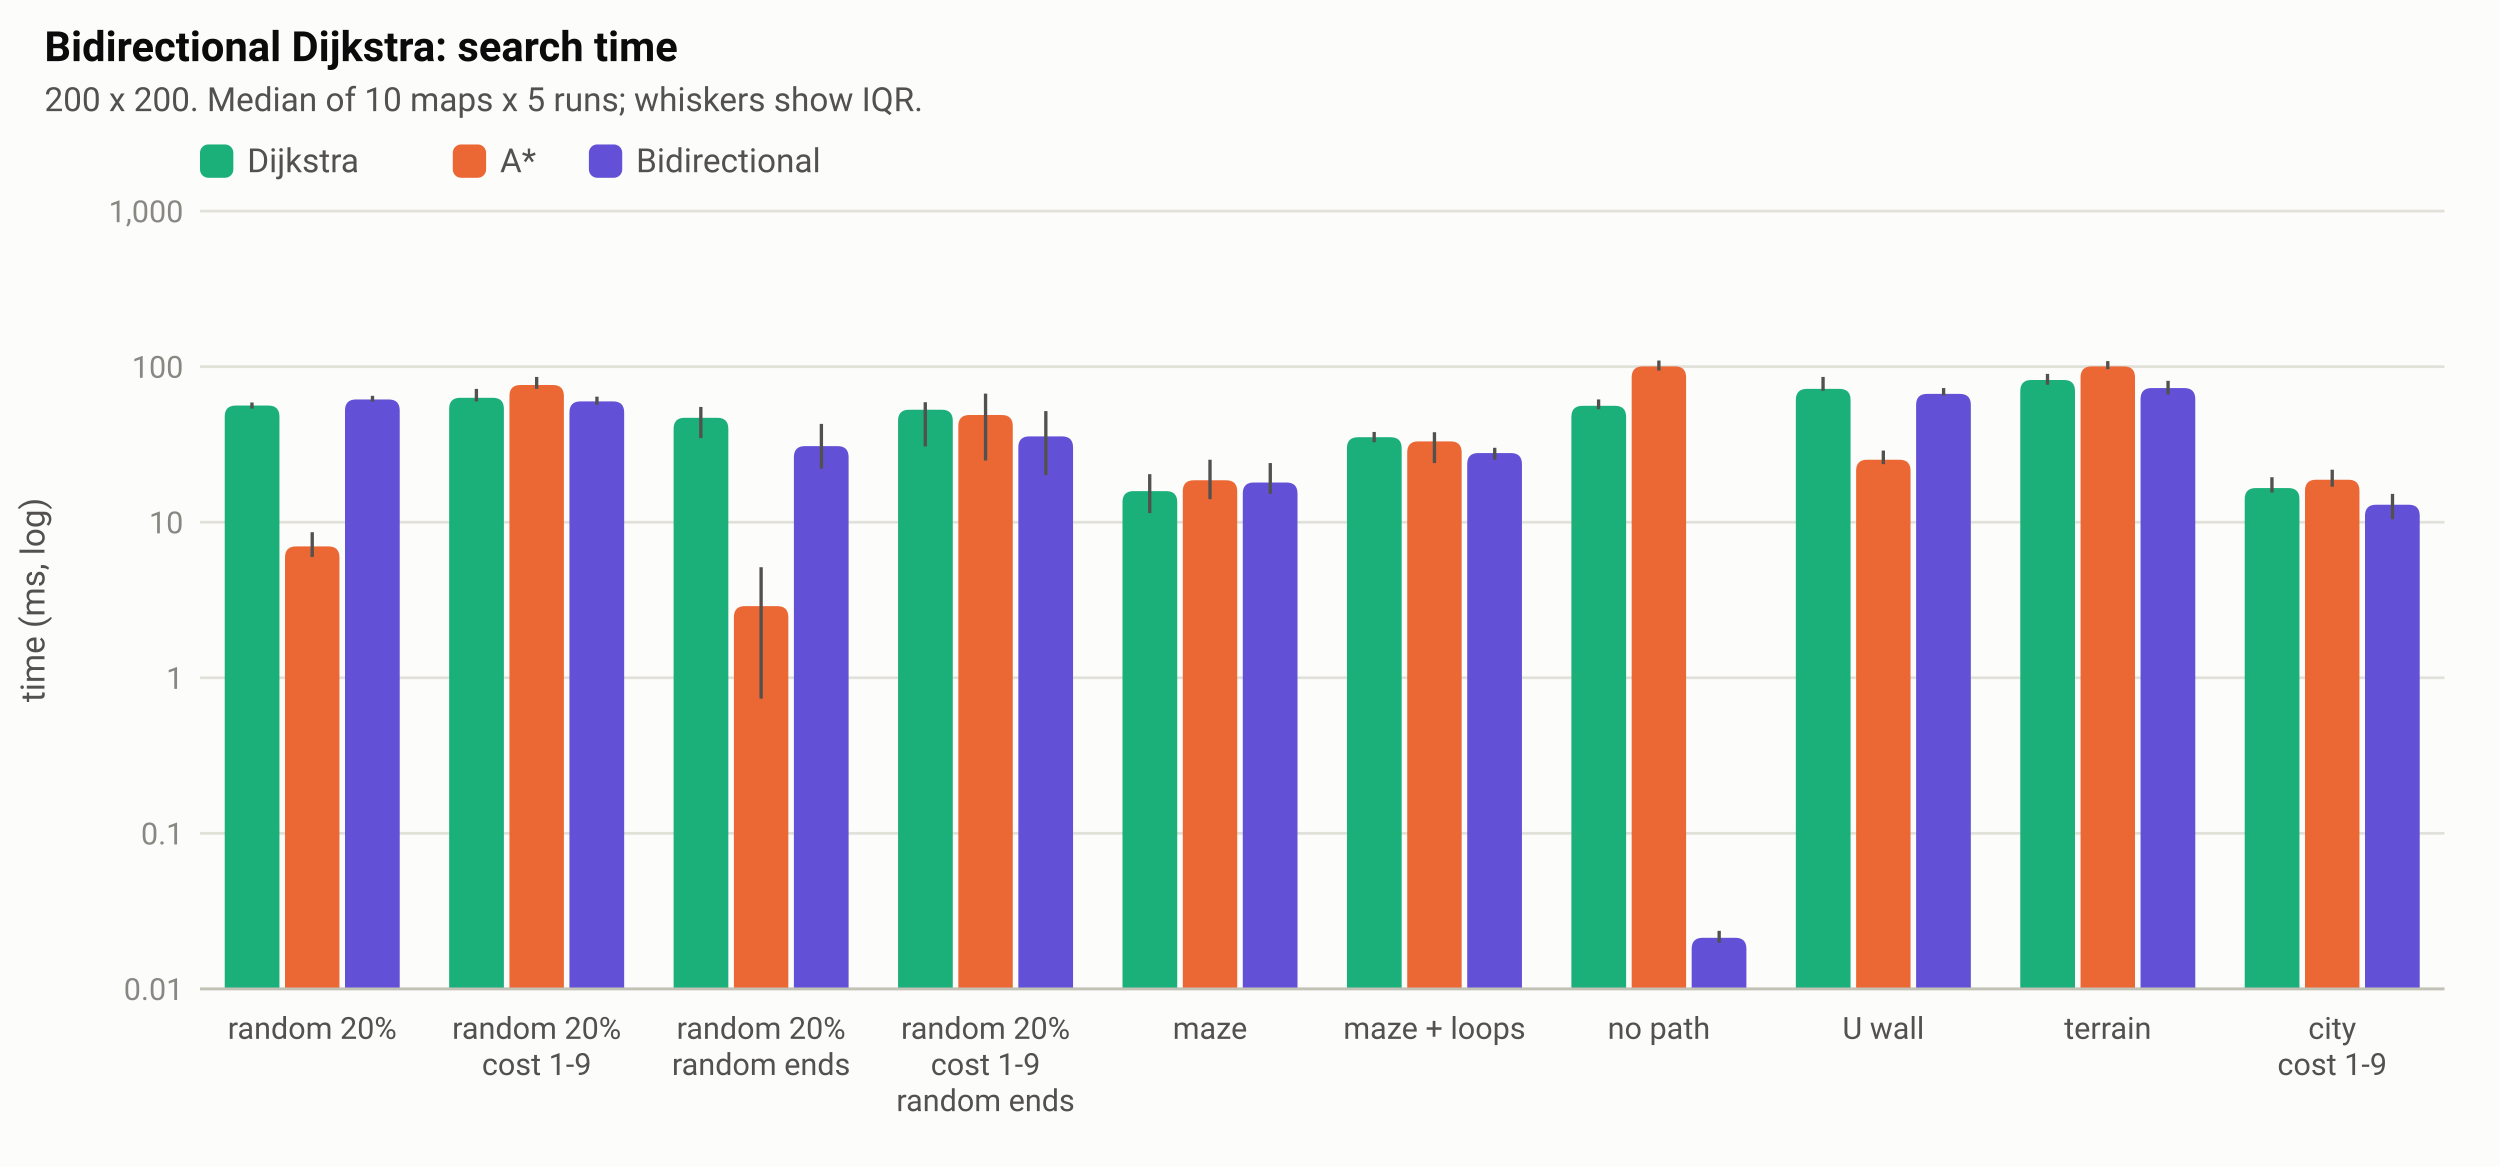
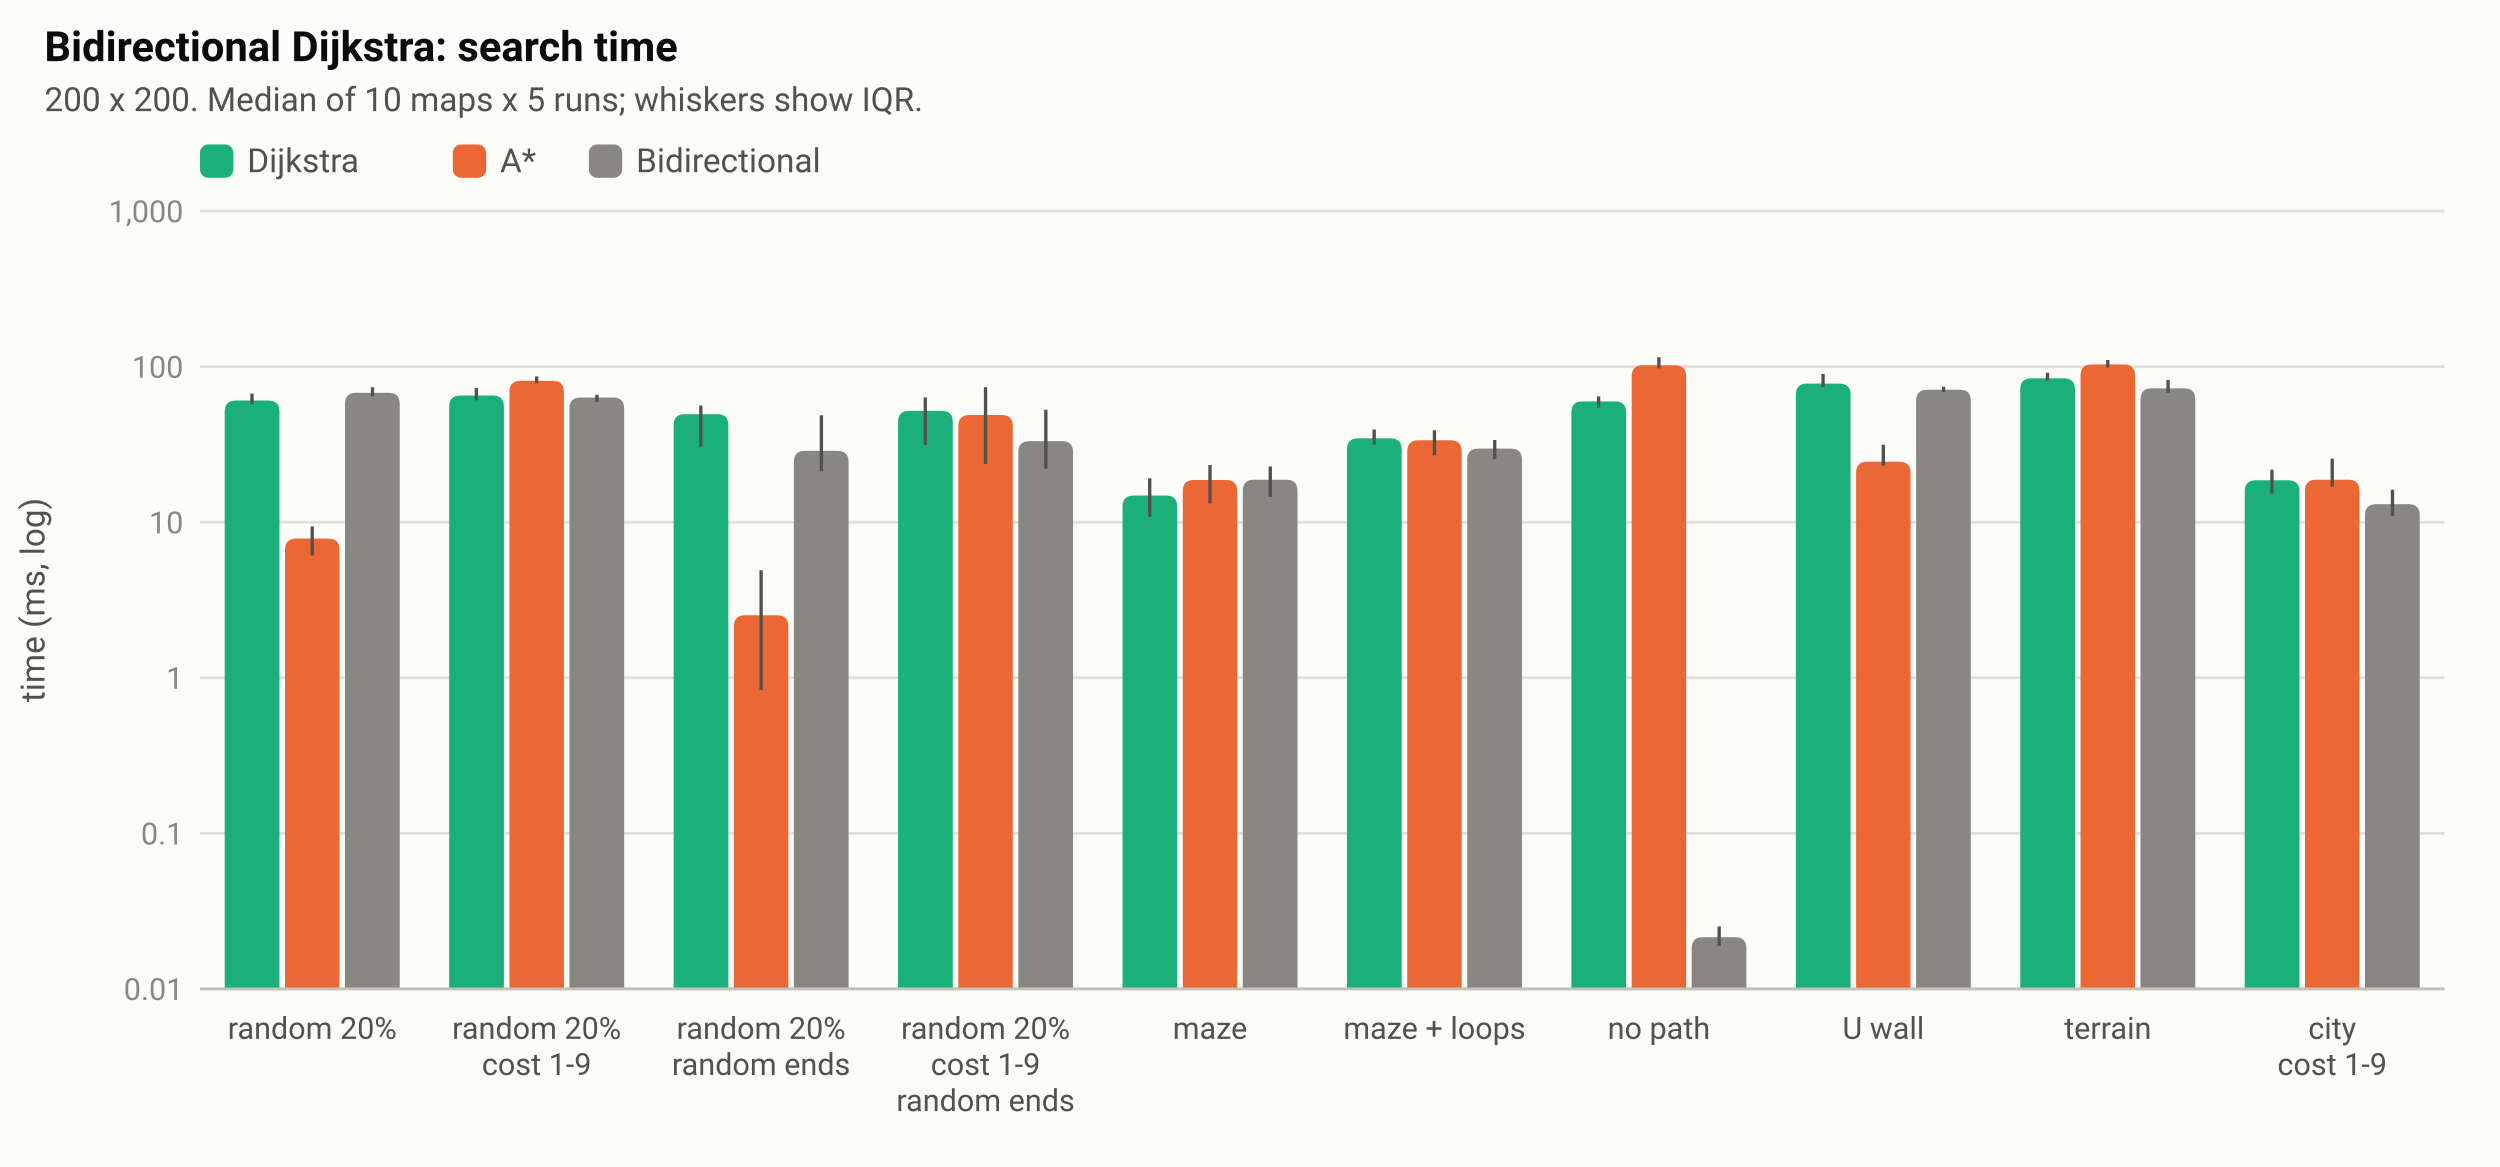
<svg xmlns="http://www.w3.org/2000/svg" width="900" height="420" viewBox="0 0 900 420" font-family="system-ui, -apple-system, 'Segoe UI', Roboto, Helvetica, Arial, sans-serif">
  <rect width="100%" height="100%" fill="#fcfcfb" />
  <text x="16.0" y="22.0" font-size="15" fill="#0b0b0b" text-anchor="start" font-weight="600">Bidirectional Dijkstra: search time</text>
  <text x="16.0" y="40.0" font-size="12" fill="#52514e" text-anchor="start" font-weight="normal">200 x 200. Median of 10 maps x 5 runs; whiskers show IQR.</text>
  <line x1="72" y1="356.0" x2="880" y2="356.0" stroke="#e1e0d9" stroke-width="1" />
  <text x="66.0" y="360.0" font-size="11" fill="#898781" text-anchor="end" font-weight="normal">0.01</text>
  <line x1="72" y1="300.0" x2="880" y2="300.0" stroke="#e1e0d9" stroke-width="1" />
  <text x="66.0" y="304.0" font-size="11" fill="#898781" text-anchor="end" font-weight="normal">0.1</text>
  <line x1="72" y1="244.0" x2="880" y2="244.0" stroke="#e1e0d9" stroke-width="1" />
  <text x="66.0" y="248.0" font-size="11" fill="#898781" text-anchor="end" font-weight="normal">1</text>
  <line x1="72" y1="188.0" x2="880" y2="188.0" stroke="#e1e0d9" stroke-width="1" />
  <text x="66.0" y="192.0" font-size="11" fill="#898781" text-anchor="end" font-weight="normal">10</text>
  <line x1="72" y1="132.0" x2="880" y2="132.0" stroke="#e1e0d9" stroke-width="1" />
  <text x="66.0" y="136.0" font-size="11" fill="#898781" text-anchor="end" font-weight="normal">100</text>
  <line x1="72" y1="76.0" x2="880" y2="76.0" stroke="#e1e0d9" stroke-width="1" />
  <text x="66.0" y="80.0" font-size="11" fill="#898781" text-anchor="end" font-weight="normal">1,000</text>
  <text x="16.0" y="216.0" font-size="12" fill="#52514e" text-anchor="middle" font-weight="normal" transform="rotate(-90 16.0 216.0)">time (ms, log)</text>
-   <path d="M80.9,356.0 L80.9,150.0 Q80.9,146.0 84.9,146.0 L96.6,146.0 Q100.6,146.0 100.6,150.0 L100.6,356.0 Z" fill="#1baf7a" />
-   <line x1="90.7" y1="147.1" x2="90.7" y2="144.9" stroke="#52514e" stroke-width="1.2" />
-   <path d="M102.6,356.0 L102.6,200.7 Q102.6,196.7 106.6,196.7 L118.2,196.7 Q122.2,196.7 122.2,200.7 L122.2,356.0 Z" fill="#eb6834" />
-   <line x1="112.4" y1="200.5" x2="112.4" y2="191.6" stroke="#52514e" stroke-width="1.2" />
-   <path d="M124.2,356.0 L124.2,147.8 Q124.2,143.8 128.2,143.8 L139.9,143.8 Q143.9,143.8 143.9,147.8 L143.9,356.0 Z" fill="#6250d6" />
-   <line x1="134.1" y1="144.6" x2="134.1" y2="142.5" stroke="#52514e" stroke-width="1.2" />
+   <path d="M80.9,356.0 L80.9,148.2 Q80.9,144.2 84.9,144.2 L96.6,144.2 Q100.6,144.2 100.6,148.2 L100.6,356.0 Z" fill="#1baf7a" />
+   <line x1="90.7" y1="145.5" x2="90.7" y2="141.7" stroke="#52514e" stroke-width="1.2" />
+   <path d="M102.6,356.0 L102.6,197.9 Q102.6,193.9 106.6,193.9 L118.2,193.9 Q122.2,193.9 122.2,197.9 L122.2,356.0 Z" fill="#eb6834" />
+   <line x1="112.4" y1="200.0" x2="112.4" y2="189.5" stroke="#52514e" stroke-width="1.2" />
+   <path d="M124.2,356.0 L124.2,145.4 Q124.2,141.4 128.2,141.4 L139.9,141.4 Q143.9,141.4 143.9,145.4 L143.9,356.0 Z" fill="#898781" />
+   <line x1="134.1" y1="142.6" x2="134.1" y2="139.4" stroke="#52514e" stroke-width="1.2" />
  <text x="112.4" y="374.0" font-size="11" fill="#52514e" text-anchor="middle" font-weight="normal">random 20%</text>
-   <path d="M161.7,356.0 L161.7,147.2 Q161.7,143.2 165.7,143.2 L177.4,143.2 Q181.4,143.2 181.4,147.2 L181.4,356.0 Z" fill="#1baf7a" />
-   <line x1="171.5" y1="144.5" x2="171.5" y2="140.0" stroke="#52514e" stroke-width="1.2" />
-   <path d="M183.4,356.0 L183.4,142.6 Q183.4,138.6 187.4,138.6 L199.0,138.6 Q203.0,138.6 203.0,142.6 L203.0,356.0 Z" fill="#eb6834" />
-   <line x1="193.2" y1="140.0" x2="193.2" y2="135.7" stroke="#52514e" stroke-width="1.2" />
-   <path d="M205.0,356.0 L205.0,148.5 Q205.0,144.5 209.0,144.5 L220.7,144.5 Q224.7,144.5 224.7,148.5 L224.7,356.0 Z" fill="#6250d6" />
-   <line x1="214.9" y1="145.7" x2="214.9" y2="142.8" stroke="#52514e" stroke-width="1.2" />
+   <path d="M161.7,356.0 L161.7,146.4 Q161.7,142.4 165.7,142.4 L177.4,142.4 Q181.4,142.4 181.4,146.4 L181.4,356.0 Z" fill="#1baf7a" />
+   <line x1="171.5" y1="144.1" x2="171.5" y2="139.7" stroke="#52514e" stroke-width="1.2" />
+   <path d="M183.4,356.0 L183.4,141.1 Q183.4,137.1 187.4,137.1 L199.0,137.1 Q203.0,137.1 203.0,141.1 L203.0,356.0 Z" fill="#eb6834" />
+   <line x1="193.2" y1="138.0" x2="193.2" y2="135.5" stroke="#52514e" stroke-width="1.2" />
+   <path d="M205.0,356.0 L205.0,147.1 Q205.0,143.1 209.0,143.1 L220.7,143.1 Q224.7,143.1 224.7,147.1 L224.7,356.0 Z" fill="#898781" />
+   <line x1="214.9" y1="144.7" x2="214.9" y2="142.1" stroke="#52514e" stroke-width="1.2" />
  <text x="193.2" y="374.0" font-size="11" fill="#52514e" text-anchor="middle" font-weight="normal">random 20%</text>
  <text x="193.2" y="387.0" font-size="11" fill="#52514e" text-anchor="middle" font-weight="normal">cost 1-9</text>
-   <path d="M242.5,356.0 L242.5,154.4 Q242.5,150.4 246.5,150.4 L258.2,150.4 Q262.2,150.4 262.2,154.4 L262.2,356.0 Z" fill="#1baf7a" />
-   <line x1="252.3" y1="157.7" x2="252.3" y2="146.5" stroke="#52514e" stroke-width="1.2" />
-   <path d="M264.2,356.0 L264.2,222.2 Q264.2,218.2 268.2,218.2 L279.8,218.2 Q283.8,218.2 283.8,222.2 L283.8,356.0 Z" fill="#eb6834" />
-   <line x1="274.0" y1="251.5" x2="274.0" y2="204.2" stroke="#52514e" stroke-width="1.2" />
-   <path d="M285.8,356.0 L285.8,164.6 Q285.8,160.6 289.8,160.6 L301.5,160.6 Q305.5,160.6 305.5,164.6 L305.5,356.0 Z" fill="#6250d6" />
-   <line x1="295.7" y1="168.7" x2="295.7" y2="152.6" stroke="#52514e" stroke-width="1.2" />
+   <path d="M242.5,356.0 L242.5,153.1 Q242.5,149.1 246.5,149.1 L258.2,149.1 Q262.2,149.1 262.2,153.1 L262.2,356.0 Z" fill="#1baf7a" />
+   <line x1="252.3" y1="160.8" x2="252.3" y2="146.0" stroke="#52514e" stroke-width="1.2" />
+   <path d="M264.2,356.0 L264.2,225.5 Q264.2,221.5 268.2,221.5 L279.8,221.5 Q283.8,221.5 283.8,225.5 L283.8,356.0 Z" fill="#eb6834" />
+   <line x1="274.0" y1="248.4" x2="274.0" y2="205.3" stroke="#52514e" stroke-width="1.2" />
+   <path d="M285.8,356.0 L285.8,166.3 Q285.8,162.3 289.8,162.3 L301.5,162.3 Q305.5,162.3 305.5,166.3 L305.5,356.0 Z" fill="#898781" />
+   <line x1="295.7" y1="169.7" x2="295.7" y2="149.5" stroke="#52514e" stroke-width="1.2" />
  <text x="274.0" y="374.0" font-size="11" fill="#52514e" text-anchor="middle" font-weight="normal">random 20%</text>
  <text x="274.0" y="387.0" font-size="11" fill="#52514e" text-anchor="middle" font-weight="normal">random ends</text>
-   <path d="M323.3,356.0 L323.3,151.5 Q323.3,147.5 327.3,147.5 L339.0,147.5 Q343.0,147.5 343.0,151.5 L343.0,356.0 Z" fill="#1baf7a" />
-   <line x1="333.1" y1="160.7" x2="333.1" y2="144.8" stroke="#52514e" stroke-width="1.2" />
+   <path d="M323.3,356.0 L323.3,151.9 Q323.3,147.9 327.3,147.9 L339.0,147.9 Q343.0,147.9 343.0,151.9 L343.0,356.0 Z" fill="#1baf7a" />
+   <line x1="333.1" y1="160.2" x2="333.1" y2="143.1" stroke="#52514e" stroke-width="1.2" />
  <path d="M345.0,356.0 L345.0,153.4 Q345.0,149.4 349.0,149.4 L360.6,149.4 Q364.6,149.4 364.6,153.4 L364.6,356.0 Z" fill="#eb6834" />
-   <line x1="354.8" y1="165.8" x2="354.8" y2="141.7" stroke="#52514e" stroke-width="1.2" />
-   <path d="M366.6,356.0 L366.6,161.1 Q366.6,157.1 370.6,157.1 L382.3,157.1 Q386.3,157.1 386.3,161.1 L386.3,356.0 Z" fill="#6250d6" />
-   <line x1="376.5" y1="171.0" x2="376.5" y2="148.0" stroke="#52514e" stroke-width="1.2" />
+   <line x1="354.8" y1="167.0" x2="354.8" y2="139.4" stroke="#52514e" stroke-width="1.2" />
+   <path d="M366.6,356.0 L366.6,162.8 Q366.6,158.8 370.6,158.8 L382.3,158.8 Q386.3,158.8 386.3,162.8 L386.3,356.0 Z" fill="#898781" />
+   <line x1="376.5" y1="168.7" x2="376.5" y2="147.5" stroke="#52514e" stroke-width="1.2" />
  <text x="354.8" y="374.0" font-size="11" fill="#52514e" text-anchor="middle" font-weight="normal">random 20%</text>
  <text x="354.8" y="387.0" font-size="11" fill="#52514e" text-anchor="middle" font-weight="normal">cost 1-9</text>
  <text x="354.8" y="400.0" font-size="11" fill="#52514e" text-anchor="middle" font-weight="normal">random ends</text>
-   <path d="M404.1,356.0 L404.1,180.8 Q404.1,176.8 408.1,176.8 L419.8,176.8 Q423.8,176.8 423.8,180.8 L423.8,356.0 Z" fill="#1baf7a" />
-   <line x1="413.9" y1="184.7" x2="413.9" y2="170.7" stroke="#52514e" stroke-width="1.2" />
-   <path d="M425.8,356.0 L425.8,176.9 Q425.8,172.9 429.8,172.9 L441.4,172.9 Q445.4,172.9 445.4,176.9 L445.4,356.0 Z" fill="#eb6834" />
-   <line x1="435.6" y1="179.7" x2="435.6" y2="165.5" stroke="#52514e" stroke-width="1.2" />
-   <path d="M447.4,356.0 L447.4,177.7 Q447.4,173.7 451.4,173.7 L463.1,173.7 Q467.1,173.7 467.1,177.7 L467.1,356.0 Z" fill="#6250d6" />
-   <line x1="457.3" y1="177.8" x2="457.3" y2="166.7" stroke="#52514e" stroke-width="1.2" />
+   <path d="M404.1,356.0 L404.1,182.4 Q404.1,178.4 408.1,178.4 L419.8,178.4 Q423.8,178.4 423.8,182.4 L423.8,356.0 Z" fill="#1baf7a" />
+   <line x1="413.9" y1="186.1" x2="413.9" y2="172.2" stroke="#52514e" stroke-width="1.2" />
+   <path d="M425.8,356.0 L425.8,176.8 Q425.8,172.8 429.8,172.8 L441.4,172.8 Q445.4,172.8 445.4,176.8 L445.4,356.0 Z" fill="#eb6834" />
+   <line x1="435.6" y1="181.2" x2="435.6" y2="167.4" stroke="#52514e" stroke-width="1.2" />
+   <path d="M447.4,356.0 L447.4,176.7 Q447.4,172.7 451.4,172.7 L463.1,172.7 Q467.1,172.7 467.1,176.7 L467.1,356.0 Z" fill="#898781" />
+   <line x1="457.3" y1="178.9" x2="457.3" y2="167.9" stroke="#52514e" stroke-width="1.2" />
  <text x="435.6" y="374.0" font-size="11" fill="#52514e" text-anchor="middle" font-weight="normal">maze</text>
-   <path d="M484.9,356.0 L484.9,161.4 Q484.9,157.4 488.9,157.4 L500.6,157.4 Q504.6,157.4 504.6,161.4 L504.6,356.0 Z" fill="#1baf7a" />
-   <line x1="494.7" y1="159.2" x2="494.7" y2="155.5" stroke="#52514e" stroke-width="1.2" />
-   <path d="M506.6,356.0 L506.6,162.9 Q506.6,158.9 510.6,158.9 L522.2,158.9 Q526.2,158.9 526.2,162.9 L526.2,356.0 Z" fill="#eb6834" />
-   <line x1="516.4" y1="166.7" x2="516.4" y2="155.6" stroke="#52514e" stroke-width="1.2" />
-   <path d="M528.2,356.0 L528.2,167.1 Q528.2,163.1 532.2,163.1 L543.9,163.1 Q547.9,163.1 547.9,167.1 L547.9,356.0 Z" fill="#6250d6" />
-   <line x1="538.1" y1="165.5" x2="538.1" y2="161.2" stroke="#52514e" stroke-width="1.2" />
+   <path d="M484.9,356.0 L484.9,161.8 Q484.9,157.8 488.9,157.8 L500.6,157.8 Q504.6,157.8 504.6,161.8 L504.6,356.0 Z" fill="#1baf7a" />
+   <line x1="494.7" y1="160.0" x2="494.7" y2="154.6" stroke="#52514e" stroke-width="1.2" />
+   <path d="M506.6,356.0 L506.6,162.5 Q506.6,158.5 510.6,158.5 L522.2,158.5 Q526.2,158.5 526.2,162.5 L526.2,356.0 Z" fill="#eb6834" />
+   <line x1="516.4" y1="163.9" x2="516.4" y2="154.9" stroke="#52514e" stroke-width="1.2" />
+   <path d="M528.2,356.0 L528.2,165.5 Q528.2,161.5 532.2,161.5 L543.9,161.5 Q547.9,161.5 547.9,165.5 L547.9,356.0 Z" fill="#898781" />
+   <line x1="538.1" y1="165.2" x2="538.1" y2="158.4" stroke="#52514e" stroke-width="1.2" />
  <text x="516.4" y="374.0" font-size="11" fill="#52514e" text-anchor="middle" font-weight="normal">maze + loops</text>
-   <path d="M565.7,356.0 L565.7,150.1 Q565.7,146.1 569.7,146.1 L581.4,146.1 Q585.4,146.1 585.4,150.1 L585.4,356.0 Z" fill="#1baf7a" />
-   <line x1="575.5" y1="147.3" x2="575.5" y2="143.8" stroke="#52514e" stroke-width="1.2" />
-   <path d="M587.4,356.0 L587.4,135.9 Q587.4,131.9 591.4,131.9 L603.0,131.9 Q607.0,131.9 607.0,135.9 L607.0,356.0 Z" fill="#eb6834" />
-   <line x1="597.2" y1="133.4" x2="597.2" y2="129.8" stroke="#52514e" stroke-width="1.2" />
-   <path d="M609.0,356.0 L609.0,341.6 Q609.0,337.6 613.0,337.6 L624.7,337.6 Q628.7,337.6 628.7,341.6 L628.7,356.0 Z" fill="#6250d6" />
-   <line x1="618.9" y1="339.4" x2="618.9" y2="335.1" stroke="#52514e" stroke-width="1.2" />
+   <path d="M565.7,356.0 L565.7,148.5 Q565.7,144.5 569.7,144.5 L581.4,144.5 Q585.4,144.5 585.4,148.5 L585.4,356.0 Z" fill="#1baf7a" />
+   <line x1="575.5" y1="146.7" x2="575.5" y2="142.7" stroke="#52514e" stroke-width="1.2" />
+   <path d="M587.4,356.0 L587.4,135.5 Q587.4,131.5 591.4,131.5 L603.0,131.5 Q607.0,131.5 607.0,135.5 L607.0,356.0 Z" fill="#eb6834" />
+   <line x1="597.2" y1="132.6" x2="597.2" y2="128.6" stroke="#52514e" stroke-width="1.2" />
+   <path d="M609.0,356.0 L609.0,341.4 Q609.0,337.4 613.0,337.4 L624.7,337.4 Q628.7,337.4 628.7,341.4 L628.7,356.0 Z" fill="#898781" />
+   <line x1="618.9" y1="340.5" x2="618.9" y2="333.5" stroke="#52514e" stroke-width="1.2" />
  <text x="597.2" y="374.0" font-size="11" fill="#52514e" text-anchor="middle" font-weight="normal">no path</text>
-   <path d="M646.5,356.0 L646.5,144.0 Q646.5,140.0 650.5,140.0 L662.2,140.0 Q666.2,140.0 666.2,144.0 L666.2,356.0 Z" fill="#1baf7a" />
-   <line x1="656.3" y1="140.7" x2="656.3" y2="135.7" stroke="#52514e" stroke-width="1.2" />
-   <path d="M668.2,356.0 L668.2,169.5 Q668.2,165.5 672.2,165.5 L683.8,165.5 Q687.8,165.5 687.8,169.5 L687.8,356.0 Z" fill="#eb6834" />
-   <line x1="678.0" y1="167.1" x2="678.0" y2="162.2" stroke="#52514e" stroke-width="1.2" />
-   <path d="M689.8,356.0 L689.8,145.8 Q689.8,141.8 693.8,141.8 L705.5,141.8 Q709.5,141.8 709.5,145.8 L709.5,356.0 Z" fill="#6250d6" />
-   <line x1="699.7" y1="142.4" x2="699.7" y2="139.7" stroke="#52514e" stroke-width="1.2" />
+   <path d="M646.5,356.0 L646.5,142.1 Q646.5,138.1 650.5,138.1 L662.2,138.1 Q666.2,138.1 666.2,142.1 L666.2,356.0 Z" fill="#1baf7a" />
+   <line x1="656.3" y1="139.4" x2="656.3" y2="134.6" stroke="#52514e" stroke-width="1.2" />
+   <path d="M668.2,356.0 L668.2,170.2 Q668.2,166.2 672.2,166.2 L683.8,166.2 Q687.8,166.2 687.8,170.2 L687.8,356.0 Z" fill="#eb6834" />
+   <line x1="678.0" y1="167.6" x2="678.0" y2="160.1" stroke="#52514e" stroke-width="1.2" />
+   <path d="M689.8,356.0 L689.8,144.3 Q689.8,140.3 693.8,140.3 L705.5,140.3 Q709.5,140.3 709.5,144.3 L709.5,356.0 Z" fill="#898781" />
+   <line x1="699.7" y1="141.1" x2="699.7" y2="139.2" stroke="#52514e" stroke-width="1.2" />
  <text x="678.0" y="374.0" font-size="11" fill="#52514e" text-anchor="middle" font-weight="normal">U wall</text>
-   <path d="M727.3,356.0 L727.3,140.8 Q727.3,136.8 731.3,136.8 L743.0,136.8 Q747.0,136.8 747.0,140.8 L747.0,356.0 Z" fill="#1baf7a" />
-   <line x1="737.1" y1="138.5" x2="737.1" y2="134.6" stroke="#52514e" stroke-width="1.2" />
-   <path d="M749.0,356.0 L749.0,135.9 Q749.0,131.9 753.0,131.9 L764.6,131.9 Q768.6,131.9 768.6,135.9 L768.6,356.0 Z" fill="#eb6834" />
-   <line x1="758.8" y1="132.9" x2="758.8" y2="130.0" stroke="#52514e" stroke-width="1.2" />
-   <path d="M770.6,356.0 L770.6,143.7 Q770.6,139.7 774.6,139.7 L786.3,139.7 Q790.3,139.7 790.3,143.7 L790.3,356.0 Z" fill="#6250d6" />
-   <line x1="780.5" y1="142.0" x2="780.5" y2="137.1" stroke="#52514e" stroke-width="1.2" />
+   <path d="M727.3,356.0 L727.3,140.2 Q727.3,136.2 731.3,136.2 L743.0,136.2 Q747.0,136.2 747.0,140.2 L747.0,356.0 Z" fill="#1baf7a" />
+   <line x1="737.1" y1="137.0" x2="737.1" y2="134.2" stroke="#52514e" stroke-width="1.2" />
+   <path d="M749.0,356.0 L749.0,135.2 Q749.0,131.2 753.0,131.2 L764.6,131.2 Q768.6,131.2 768.6,135.2 L768.6,356.0 Z" fill="#eb6834" />
+   <line x1="758.8" y1="132.3" x2="758.8" y2="129.6" stroke="#52514e" stroke-width="1.2" />
+   <path d="M770.6,356.0 L770.6,143.8 Q770.6,139.8 774.6,139.8 L786.3,139.8 Q790.3,139.8 790.3,143.8 L790.3,356.0 Z" fill="#898781" />
+   <line x1="780.5" y1="141.4" x2="780.5" y2="136.8" stroke="#52514e" stroke-width="1.2" />
  <text x="758.8" y="374.0" font-size="11" fill="#52514e" text-anchor="middle" font-weight="normal">terrain</text>
-   <path d="M808.1,356.0 L808.1,179.7 Q808.1,175.7 812.1,175.7 L823.8,175.7 Q827.8,175.7 827.8,179.7 L827.8,356.0 Z" fill="#1baf7a" />
-   <line x1="817.9" y1="177.3" x2="817.9" y2="171.8" stroke="#52514e" stroke-width="1.2" />
+   <path d="M808.1,356.0 L808.1,176.9 Q808.1,172.9 812.1,172.9 L823.8,172.9 Q827.8,172.9 827.8,176.9 L827.8,356.0 Z" fill="#1baf7a" />
+   <line x1="817.9" y1="177.7" x2="817.9" y2="169.1" stroke="#52514e" stroke-width="1.2" />
  <path d="M829.8,356.0 L829.8,176.7 Q829.8,172.7 833.8,172.7 L845.4,172.7 Q849.4,172.7 849.4,176.7 L849.4,356.0 Z" fill="#eb6834" />
-   <line x1="839.6" y1="175.2" x2="839.6" y2="169.1" stroke="#52514e" stroke-width="1.2" />
-   <path d="M851.4,356.0 L851.4,185.7 Q851.4,181.7 855.4,181.7 L867.1,181.7 Q871.1,181.7 871.1,185.7 L871.1,356.0 Z" fill="#6250d6" />
-   <line x1="861.3" y1="186.9" x2="861.3" y2="177.8" stroke="#52514e" stroke-width="1.2" />
+   <line x1="839.6" y1="175.2" x2="839.6" y2="165.1" stroke="#52514e" stroke-width="1.2" />
+   <path d="M851.4,356.0 L851.4,185.5 Q851.4,181.5 855.4,181.5 L867.1,181.5 Q871.1,181.5 871.1,185.5 L871.1,356.0 Z" fill="#898781" />
+   <line x1="861.3" y1="185.7" x2="861.3" y2="176.3" stroke="#52514e" stroke-width="1.2" />
  <text x="839.6" y="374.0" font-size="11" fill="#52514e" text-anchor="middle" font-weight="normal">city</text>
  <text x="839.6" y="387.0" font-size="11" fill="#52514e" text-anchor="middle" font-weight="normal">cost 1-9</text>
  <line x1="72" y1="356" x2="880" y2="356" stroke="#c3c2b7" stroke-width="1" />
  <rect x="72" y="52" width="12" height="12" rx="3" fill="#1baf7a" />
  <text x="89.0" y="62.0" font-size="12" fill="#52514e" text-anchor="start" font-weight="normal">Dijkstra</text>
  <rect x="163" y="52" width="12" height="12" rx="3" fill="#eb6834" />
  <text x="180.0" y="62.0" font-size="12" fill="#52514e" text-anchor="start" font-weight="normal">A*</text>
-   <rect x="212" y="52" width="12" height="12" rx="3" fill="#6250d6" />
+   <rect x="212" y="52" width="12" height="12" rx="3" fill="#898781" />
  <text x="229.0" y="62.0" font-size="12" fill="#52514e" text-anchor="start" font-weight="normal">Bidirectional</text>
</svg>
